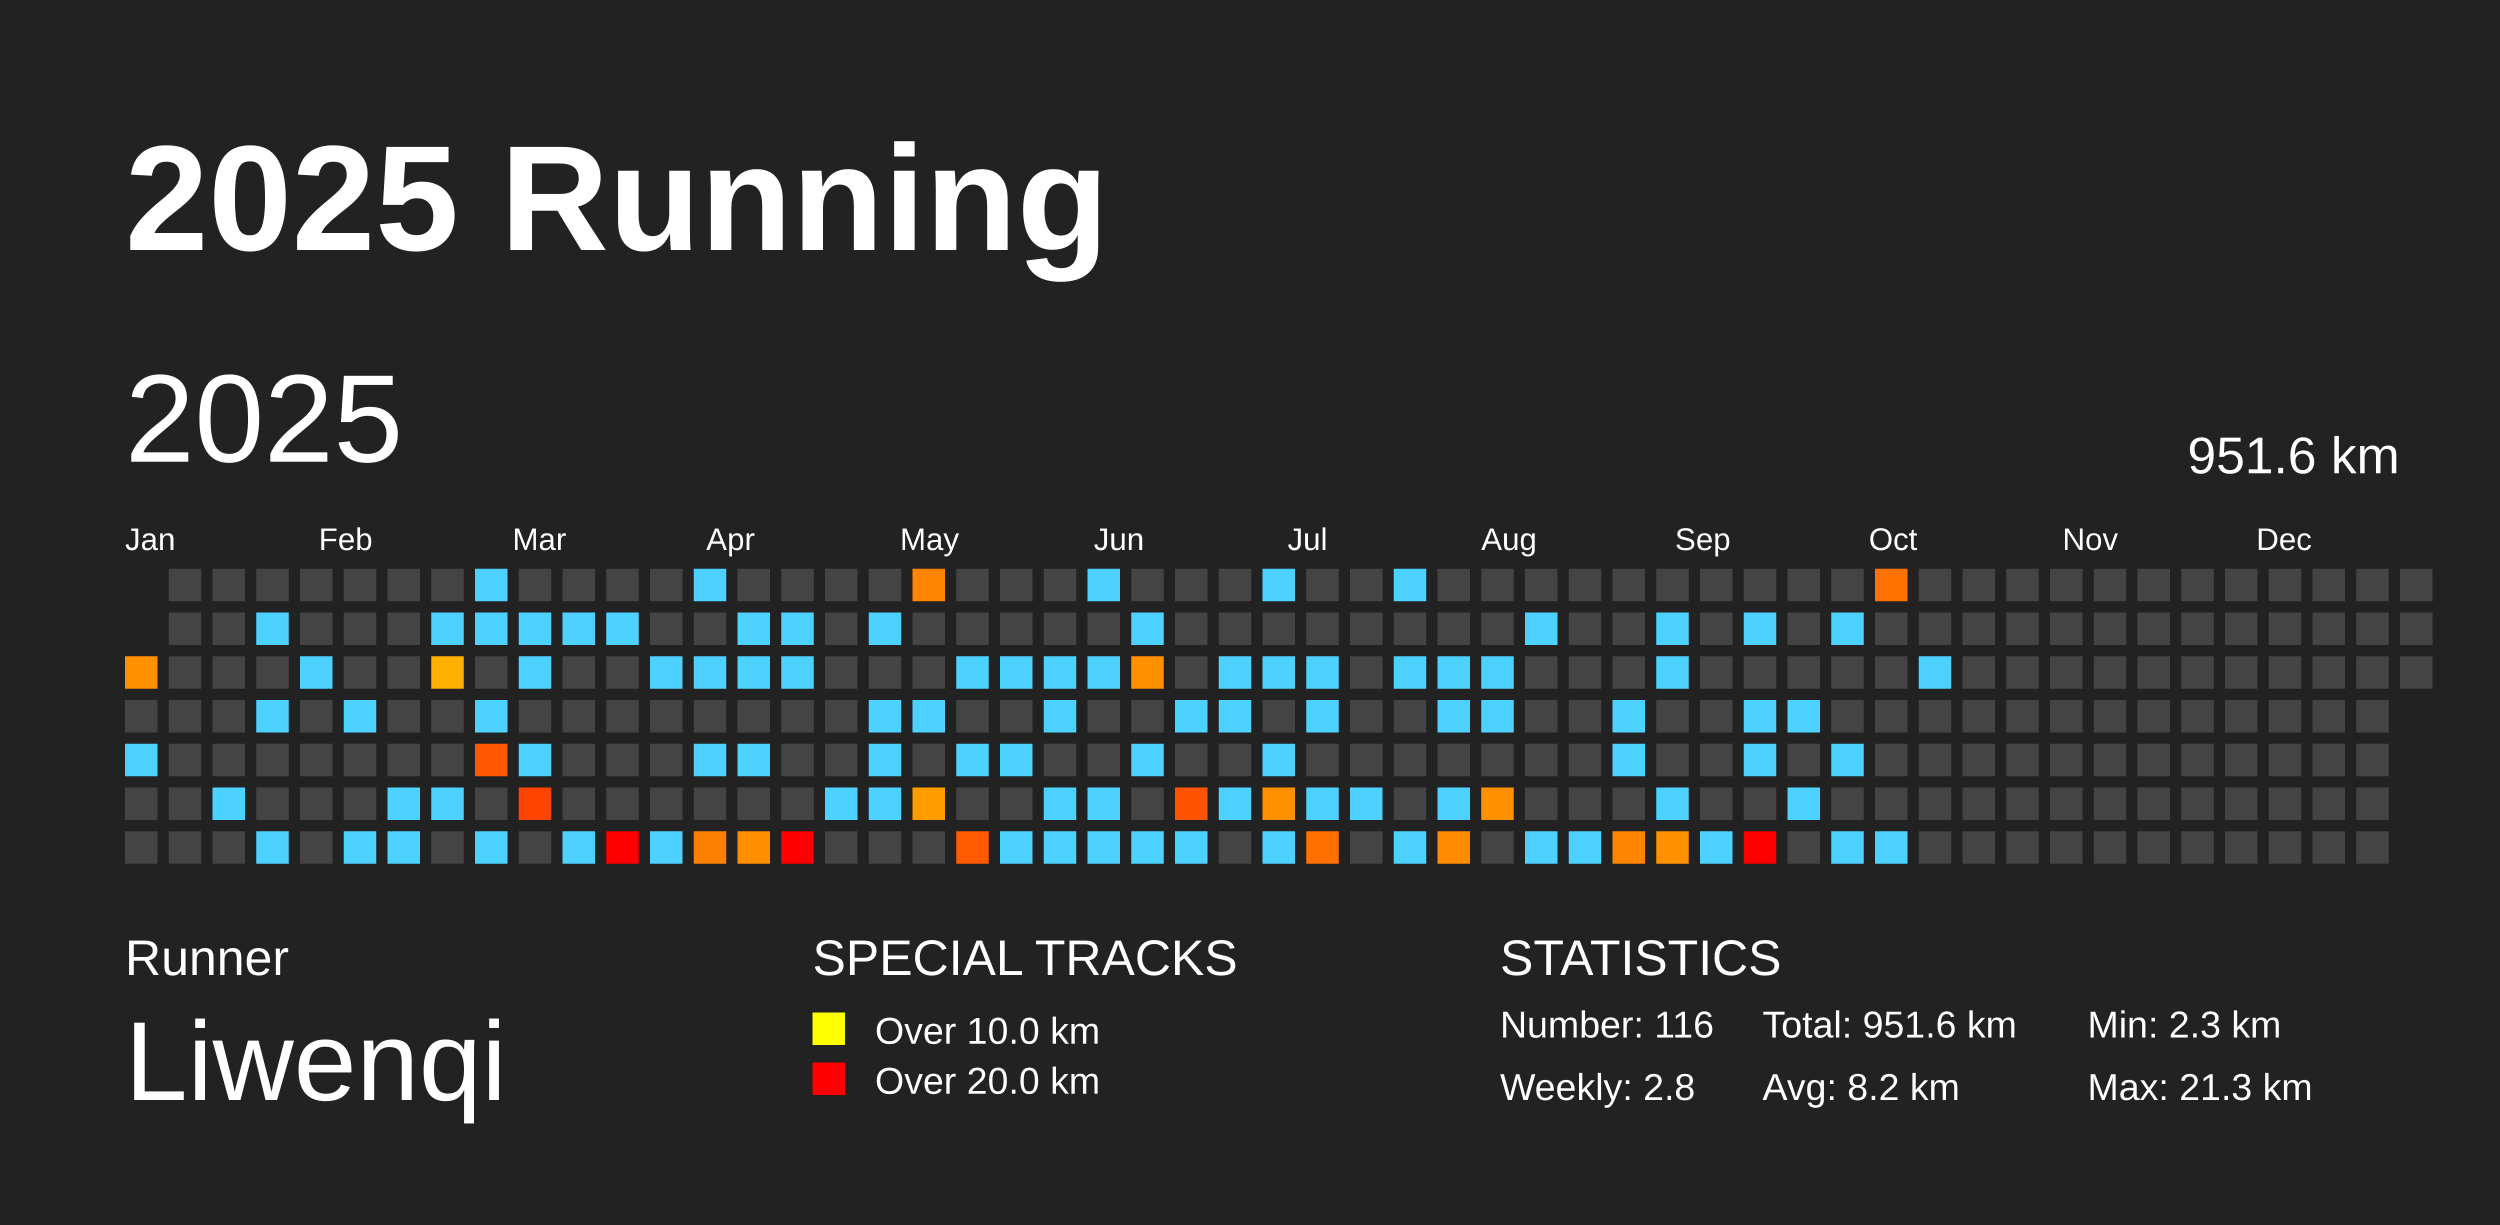
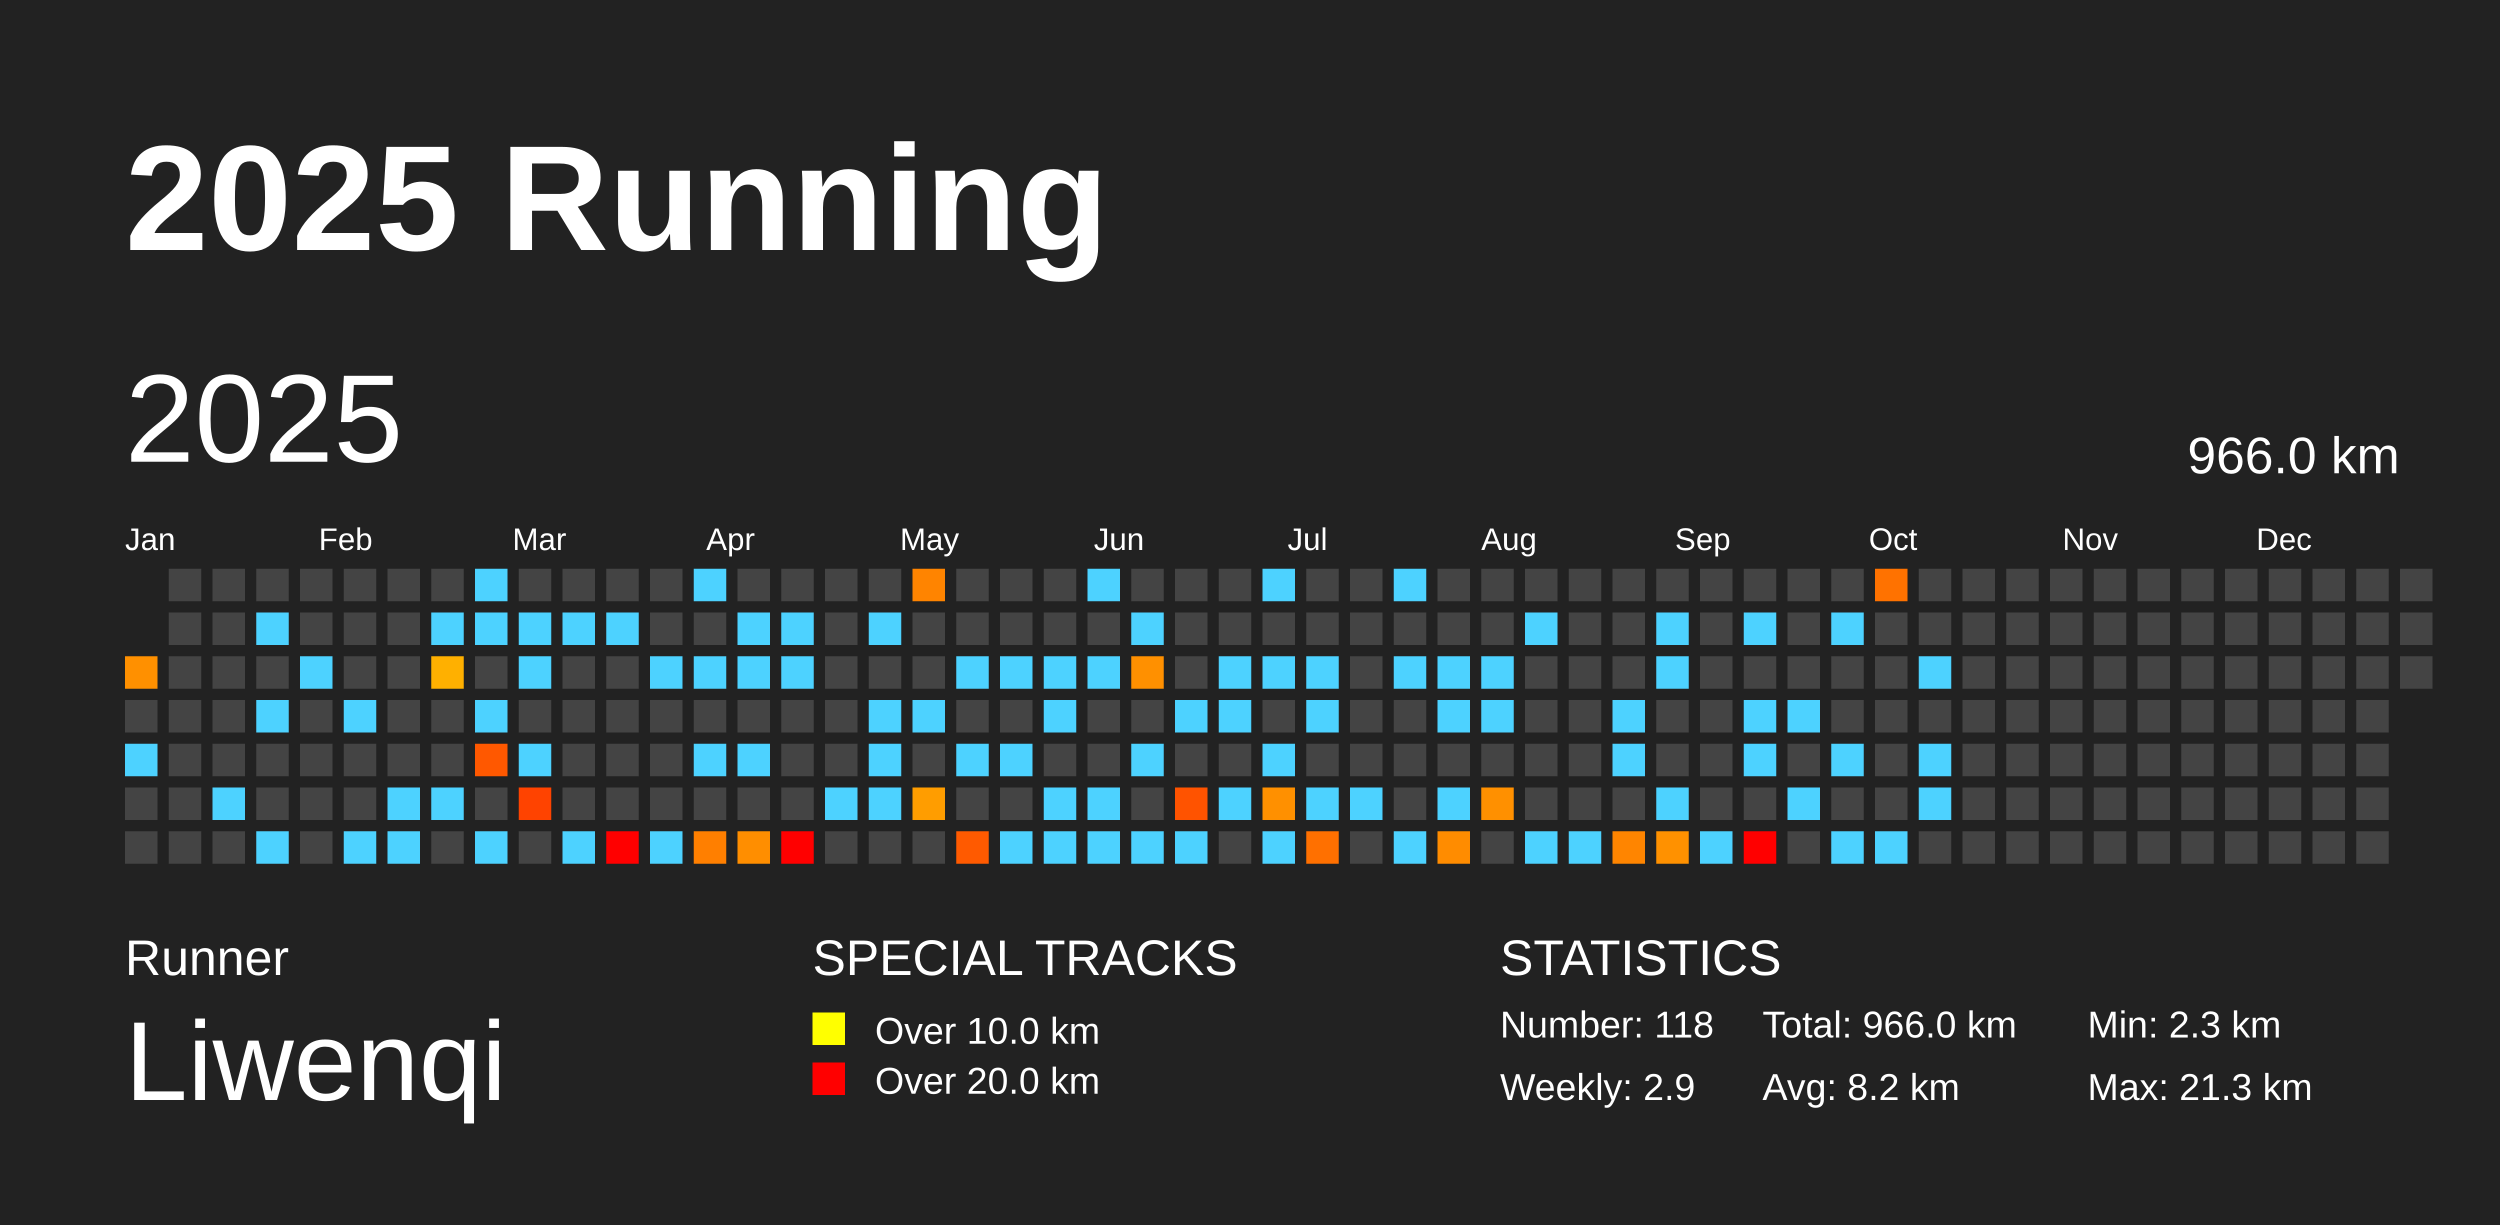
<svg xmlns="http://www.w3.org/2000/svg" baseProfile="full" height="98mm" version="1.1" viewBox="0,0,200,98" width="200mm">
  <defs />
  <rect fill="#222222" height="98" width="200" x="0" y="0" />
  <text fill="#FFFFFF" style="font-size:12px; font-family:Arial; font-weight:bold;" x="10" y="20">2025 Running</text>
  <text fill="#FFFFFF" style="font-size:4px; font-family:Arial" x="10" y="78">Runner</text>
  <text fill="#FFFFFF" style="font-size:9px; font-family:Arial" x="10" y="88">Liwenqi</text>
  <text fill="#FFFFFF" style="font-size:4px; font-family:Arial" x="65" y="78">SPECIAL TRACKS</text>
  <rect fill="yellow" height="2.6" width="2.6" x="65" y="81" />
  <text fill="#FFFFFF" style="font-size:3px; font-family:Arial" x="70" y="83.5">Over 10.0 km</text>
  <rect fill="red" height="2.6" width="2.6" x="65" y="85" />
  <text fill="#FFFFFF" style="font-size:3px; font-family:Arial" x="70" y="87.5">Over 20.0 km</text>
  <text fill="#FFFFFF" style="font-size:4px; font-family:Arial" x="120" y="78">STATISTICS</text>
-   <text fill="#FFFFFF" style="font-size:3px; font-family:Arial" x="120" y="83">Number: 116</text>
-   <text fill="#FFFFFF" style="font-size:3px; font-family:Arial" x="120" y="88">Weekly: 2.8</text>
-   <text fill="#FFFFFF" style="font-size:3px; font-family:Arial" x="141" y="83">Total: 951.6 km</text>
+   <text fill="#FFFFFF" style="font-size:3px; font-family:Arial" x="120" y="83">Number: 118</text>
+   <text fill="#FFFFFF" style="font-size:3px; font-family:Arial" x="120" y="88">Weekly: 2.9</text>
+   <text fill="#FFFFFF" style="font-size:3px; font-family:Arial" x="141" y="83">Total: 966.0 km</text>
  <text fill="#FFFFFF" style="font-size:3px; font-family:Arial" x="141" y="88">Avg: 8.2 km</text>
  <text fill="#FFFFFF" style="font-size:3px; font-family:Arial" x="167" y="83">Min: 2.3 km</text>
  <text fill="#FFFFFF" style="font-size:3px; font-family:Arial" x="167" y="88">Max: 21.3 km</text>
  <text dominant-baseline="hanging" fill="#FFFFFF" style="font-size:10.0px; font-family:Arial;" x="10" y="30">2025</text>
-   <text dominant-baseline="hanging" fill="#FFFFFF" style="font-size:4.125px; font-family:Arial;" x="175" y="35">951.6 km</text>
+   <text dominant-baseline="hanging" fill="#FFFFFF" style="font-size:4.125px; font-family:Arial;" x="175" y="35">966.0 km</text>
  <text fill="#FFFFFF" style="font-size:2.5px; font-family:Arial" x="10.0" y="44">Jan</text>
  <text fill="#FFFFFF" style="font-size:2.5px; font-family:Arial" x="25.5" y="44">Feb</text>
  <text fill="#FFFFFF" style="font-size:2.5px; font-family:Arial" x="41.0" y="44">Mar</text>
  <text fill="#FFFFFF" style="font-size:2.5px; font-family:Arial" x="56.5" y="44">Apr</text>
  <text fill="#FFFFFF" style="font-size:2.5px; font-family:Arial" x="72.0" y="44">May</text>
  <text fill="#FFFFFF" style="font-size:2.5px; font-family:Arial" x="87.5" y="44">Jun</text>
  <text fill="#FFFFFF" style="font-size:2.5px; font-family:Arial" x="103.0" y="44">Jul</text>
  <text fill="#FFFFFF" style="font-size:2.5px; font-family:Arial" x="118.5" y="44">Aug</text>
  <text fill="#FFFFFF" style="font-size:2.5px; font-family:Arial" x="134.0" y="44">Sep</text>
  <text fill="#FFFFFF" style="font-size:2.5px; font-family:Arial" x="149.5" y="44">Oct</text>
  <text fill="#FFFFFF" style="font-size:2.5px; font-family:Arial" x="165.0" y="44">Nov</text>
  <text fill="#FFFFFF" style="font-size:2.5px; font-family:Arial" x="180.5" y="44">Dec</text>
  <rect fill="#ff9000" height="2.6" width="2.6" x="10.0" y="52.5" />
  <rect fill="#444444" height="2.6" width="2.6" x="10.0" y="56.0" />
  <rect fill="#4dd2ff" height="2.6" width="2.6" x="10.0" y="59.5" />
  <rect fill="#444444" height="2.6" width="2.6" x="10.0" y="63.0" />
  <rect fill="#444444" height="2.6" width="2.6" x="10.0" y="66.5" />
  <rect fill="#444444" height="2.6" width="2.6" x="13.5" y="45.5" />
  <rect fill="#444444" height="2.6" width="2.6" x="13.5" y="49.0" />
  <rect fill="#444444" height="2.6" width="2.6" x="13.5" y="52.5" />
  <rect fill="#444444" height="2.6" width="2.6" x="13.5" y="56.0" />
  <rect fill="#444444" height="2.6" width="2.6" x="13.5" y="59.5" />
  <rect fill="#444444" height="2.6" width="2.6" x="13.5" y="63.0" />
  <rect fill="#444444" height="2.6" width="2.6" x="13.5" y="66.5" />
  <rect fill="#444444" height="2.6" width="2.6" x="17.0" y="45.5" />
  <rect fill="#444444" height="2.6" width="2.6" x="17.0" y="49.0" />
  <rect fill="#444444" height="2.6" width="2.6" x="17.0" y="52.5" />
  <rect fill="#444444" height="2.6" width="2.6" x="17.0" y="56.0" />
  <rect fill="#444444" height="2.6" width="2.6" x="17.0" y="59.5" />
  <rect fill="#4dd2ff" height="2.6" width="2.6" x="17.0" y="63.0" />
  <rect fill="#444444" height="2.6" width="2.6" x="17.0" y="66.5" />
  <rect fill="#444444" height="2.6" width="2.6" x="20.5" y="45.5" />
  <rect fill="#4dd2ff" height="2.6" width="2.6" x="20.5" y="49.0" />
  <rect fill="#444444" height="2.6" width="2.6" x="20.5" y="52.5" />
  <rect fill="#4dd2ff" height="2.6" width="2.6" x="20.5" y="56.0" />
  <rect fill="#444444" height="2.6" width="2.6" x="20.5" y="59.5" />
  <rect fill="#444444" height="2.6" width="2.6" x="20.5" y="63.0" />
  <rect fill="#4dd2ff" height="2.6" width="2.6" x="20.5" y="66.5" />
  <rect fill="#444444" height="2.6" width="2.6" x="24.0" y="45.5" />
  <rect fill="#444444" height="2.6" width="2.6" x="24.0" y="49.0" />
  <rect fill="#4dd2ff" height="2.6" width="2.6" x="24.0" y="52.5" />
  <rect fill="#444444" height="2.6" width="2.6" x="24.0" y="56.0" />
  <rect fill="#444444" height="2.6" width="2.6" x="24.0" y="59.5" />
  <rect fill="#444444" height="2.6" width="2.6" x="24.0" y="63.0" />
  <rect fill="#444444" height="2.6" width="2.6" x="24.0" y="66.5" />
  <rect fill="#444444" height="2.6" width="2.6" x="27.5" y="45.5" />
  <rect fill="#444444" height="2.6" width="2.6" x="27.5" y="49.0" />
  <rect fill="#444444" height="2.6" width="2.6" x="27.5" y="52.5" />
  <rect fill="#4dd2ff" height="2.6" width="2.6" x="27.5" y="56.0" />
  <rect fill="#444444" height="2.6" width="2.6" x="27.5" y="59.5" />
  <rect fill="#444444" height="2.6" width="2.6" x="27.5" y="63.0" />
  <rect fill="#4dd2ff" height="2.6" width="2.6" x="27.5" y="66.5" />
  <rect fill="#444444" height="2.6" width="2.6" x="31.0" y="45.5" />
  <rect fill="#444444" height="2.6" width="2.6" x="31.0" y="49.0" />
  <rect fill="#444444" height="2.6" width="2.6" x="31.0" y="52.5" />
  <rect fill="#444444" height="2.6" width="2.6" x="31.0" y="56.0" />
  <rect fill="#444444" height="2.6" width="2.6" x="31.0" y="59.5" />
  <rect fill="#4dd2ff" height="2.6" width="2.6" x="31.0" y="63.0" />
  <rect fill="#4dd2ff" height="2.6" width="2.6" x="31.0" y="66.5" />
  <rect fill="#444444" height="2.6" width="2.6" x="34.5" y="45.5" />
  <rect fill="#4dd2ff" height="2.6" width="2.6" x="34.5" y="49.0" />
  <rect fill="#ffb000" height="2.6" width="2.6" x="34.5" y="52.5" />
  <rect fill="#444444" height="2.6" width="2.6" x="34.5" y="56.0" />
  <rect fill="#444444" height="2.6" width="2.6" x="34.5" y="59.5" />
  <rect fill="#4dd2ff" height="2.6" width="2.6" x="34.5" y="63.0" />
  <rect fill="#444444" height="2.6" width="2.6" x="34.5" y="66.5" />
  <rect fill="#4dd2ff" height="2.6" width="2.6" x="38.0" y="45.5" />
  <rect fill="#4dd2ff" height="2.6" width="2.6" x="38.0" y="49.0" />
  <rect fill="#444444" height="2.6" width="2.6" x="38.0" y="52.5" />
  <rect fill="#4dd2ff" height="2.6" width="2.6" x="38.0" y="56.0" />
  <rect fill="#ff5800" height="2.6" width="2.6" x="38.0" y="59.5" />
  <rect fill="#444444" height="2.6" width="2.6" x="38.0" y="63.0" />
  <rect fill="#4dd2ff" height="2.6" width="2.6" x="38.0" y="66.5" />
  <rect fill="#444444" height="2.6" width="2.6" x="41.5" y="45.5" />
  <rect fill="#4dd2ff" height="2.6" width="2.6" x="41.5" y="49.0" />
  <rect fill="#4dd2ff" height="2.6" width="2.6" x="41.5" y="52.5" />
  <rect fill="#444444" height="2.6" width="2.6" x="41.5" y="56.0" />
  <rect fill="#4dd2ff" height="2.6" width="2.6" x="41.5" y="59.5" />
  <rect fill="#ff4300" height="2.6" width="2.6" x="41.5" y="63.0" />
  <rect fill="#444444" height="2.6" width="2.6" x="41.5" y="66.5" />
  <rect fill="#444444" height="2.6" width="2.6" x="45.0" y="45.5" />
  <rect fill="#4dd2ff" height="2.6" width="2.6" x="45.0" y="49.0" />
  <rect fill="#444444" height="2.6" width="2.6" x="45.0" y="52.5" />
  <rect fill="#444444" height="2.6" width="2.6" x="45.0" y="56.0" />
  <rect fill="#444444" height="2.6" width="2.6" x="45.0" y="59.5" />
  <rect fill="#444444" height="2.6" width="2.6" x="45.0" y="63.0" />
  <rect fill="#4dd2ff" height="2.6" width="2.6" x="45.0" y="66.5" />
  <rect fill="#444444" height="2.6" width="2.6" x="48.5" y="45.5" />
  <rect fill="#4dd2ff" height="2.6" width="2.6" x="48.5" y="49.0" />
  <rect fill="#444444" height="2.6" width="2.6" x="48.5" y="52.5" />
  <rect fill="#444444" height="2.6" width="2.6" x="48.5" y="56.0" />
  <rect fill="#444444" height="2.6" width="2.6" x="48.5" y="59.5" />
  <rect fill="#444444" height="2.6" width="2.6" x="48.5" y="63.0" />
  <rect fill="red" height="2.6" width="2.6" x="48.5" y="66.5" />
  <rect fill="#444444" height="2.6" width="2.6" x="52.0" y="45.5" />
  <rect fill="#444444" height="2.6" width="2.6" x="52.0" y="49.0" />
  <rect fill="#4dd2ff" height="2.6" width="2.6" x="52.0" y="52.5" />
  <rect fill="#444444" height="2.6" width="2.6" x="52.0" y="56.0" />
  <rect fill="#444444" height="2.6" width="2.6" x="52.0" y="59.5" />
  <rect fill="#444444" height="2.6" width="2.6" x="52.0" y="63.0" />
  <rect fill="#4dd2ff" height="2.6" width="2.6" x="52.0" y="66.5" />
  <rect fill="#4dd2ff" height="2.6" width="2.6" x="55.5" y="45.5" />
  <rect fill="#444444" height="2.6" width="2.6" x="55.5" y="49.0" />
  <rect fill="#4dd2ff" height="2.6" width="2.6" x="55.5" y="52.5" />
  <rect fill="#444444" height="2.6" width="2.6" x="55.5" y="56.0" />
  <rect fill="#4dd2ff" height="2.6" width="2.6" x="55.5" y="59.5" />
  <rect fill="#444444" height="2.6" width="2.6" x="55.5" y="63.0" />
  <rect fill="#ff7f00" height="2.6" width="2.6" x="55.5" y="66.5" />
  <rect fill="#444444" height="2.6" width="2.6" x="59.0" y="45.5" />
  <rect fill="#4dd2ff" height="2.6" width="2.6" x="59.0" y="49.0" />
  <rect fill="#4dd2ff" height="2.6" width="2.6" x="59.0" y="52.5" />
  <rect fill="#444444" height="2.6" width="2.6" x="59.0" y="56.0" />
  <rect fill="#4dd2ff" height="2.6" width="2.6" x="59.0" y="59.5" />
  <rect fill="#444444" height="2.6" width="2.6" x="59.0" y="63.0" />
  <rect fill="#ff8e00" height="2.6" width="2.6" x="59.0" y="66.5" />
  <rect fill="#444444" height="2.6" width="2.6" x="62.5" y="45.5" />
  <rect fill="#4dd2ff" height="2.6" width="2.6" x="62.5" y="49.0" />
  <rect fill="#4dd2ff" height="2.6" width="2.6" x="62.5" y="52.5" />
  <rect fill="#444444" height="2.6" width="2.6" x="62.5" y="56.0" />
  <rect fill="#444444" height="2.6" width="2.6" x="62.5" y="59.5" />
  <rect fill="#444444" height="2.6" width="2.6" x="62.5" y="63.0" />
  <rect fill="red" height="2.6" width="2.6" x="62.5" y="66.5" />
  <rect fill="#444444" height="2.6" width="2.6" x="66.0" y="45.5" />
  <rect fill="#444444" height="2.6" width="2.6" x="66.0" y="49.0" />
  <rect fill="#444444" height="2.6" width="2.6" x="66.0" y="52.5" />
  <rect fill="#444444" height="2.6" width="2.6" x="66.0" y="56.0" />
  <rect fill="#444444" height="2.6" width="2.6" x="66.0" y="59.5" />
  <rect fill="#4dd2ff" height="2.6" width="2.6" x="66.0" y="63.0" />
  <rect fill="#444444" height="2.6" width="2.6" x="66.0" y="66.5" />
  <rect fill="#444444" height="2.6" width="2.6" x="69.5" y="45.5" />
  <rect fill="#4dd2ff" height="2.6" width="2.6" x="69.5" y="49.0" />
  <rect fill="#444444" height="2.6" width="2.6" x="69.5" y="52.5" />
  <rect fill="#4dd2ff" height="2.6" width="2.6" x="69.5" y="56.0" />
  <rect fill="#4dd2ff" height="2.6" width="2.6" x="69.5" y="59.5" />
  <rect fill="#4dd2ff" height="2.6" width="2.6" x="69.5" y="63.0" />
  <rect fill="#444444" height="2.6" width="2.6" x="69.5" y="66.5" />
  <rect fill="#ff8400" height="2.6" width="2.6" x="73.0" y="45.5" />
  <rect fill="#444444" height="2.6" width="2.6" x="73.0" y="49.0" />
  <rect fill="#444444" height="2.6" width="2.6" x="73.0" y="52.5" />
  <rect fill="#4dd2ff" height="2.6" width="2.6" x="73.0" y="56.0" />
  <rect fill="#444444" height="2.6" width="2.6" x="73.0" y="59.5" />
  <rect fill="#ff9d00" height="2.6" width="2.6" x="73.0" y="63.0" />
  <rect fill="#444444" height="2.6" width="2.6" x="73.0" y="66.5" />
  <rect fill="#444444" height="2.6" width="2.6" x="76.5" y="45.5" />
  <rect fill="#444444" height="2.6" width="2.6" x="76.5" y="49.0" />
  <rect fill="#4dd2ff" height="2.6" width="2.6" x="76.5" y="52.5" />
  <rect fill="#444444" height="2.6" width="2.6" x="76.5" y="56.0" />
  <rect fill="#4dd2ff" height="2.6" width="2.6" x="76.5" y="59.5" />
  <rect fill="#444444" height="2.6" width="2.6" x="76.5" y="63.0" />
  <rect fill="#ff5a00" height="2.6" width="2.6" x="76.5" y="66.5" />
  <rect fill="#444444" height="2.6" width="2.6" x="80.0" y="45.5" />
  <rect fill="#444444" height="2.6" width="2.6" x="80.0" y="49.0" />
  <rect fill="#4dd2ff" height="2.6" width="2.6" x="80.0" y="52.5" />
  <rect fill="#444444" height="2.6" width="2.6" x="80.0" y="56.0" />
  <rect fill="#4dd2ff" height="2.6" width="2.6" x="80.0" y="59.5" />
  <rect fill="#444444" height="2.6" width="2.6" x="80.0" y="63.0" />
  <rect fill="#4dd2ff" height="2.6" width="2.6" x="80.0" y="66.5" />
  <rect fill="#444444" height="2.6" width="2.6" x="83.5" y="45.5" />
  <rect fill="#444444" height="2.6" width="2.6" x="83.5" y="49.0" />
  <rect fill="#4dd2ff" height="2.6" width="2.6" x="83.5" y="52.5" />
  <rect fill="#4dd2ff" height="2.6" width="2.6" x="83.5" y="56.0" />
  <rect fill="#444444" height="2.6" width="2.6" x="83.5" y="59.5" />
  <rect fill="#4dd2ff" height="2.6" width="2.6" x="83.5" y="63.0" />
  <rect fill="#4dd2ff" height="2.6" width="2.6" x="83.5" y="66.5" />
  <rect fill="#4dd2ff" height="2.6" width="2.6" x="87.0" y="45.5" />
  <rect fill="#444444" height="2.6" width="2.6" x="87.0" y="49.0" />
  <rect fill="#4dd2ff" height="2.6" width="2.6" x="87.0" y="52.5" />
  <rect fill="#444444" height="2.6" width="2.6" x="87.0" y="56.0" />
  <rect fill="#444444" height="2.6" width="2.6" x="87.0" y="59.5" />
  <rect fill="#4dd2ff" height="2.6" width="2.6" x="87.0" y="63.0" />
  <rect fill="#4dd2ff" height="2.6" width="2.6" x="87.0" y="66.5" />
  <rect fill="#444444" height="2.6" width="2.6" x="90.5" y="45.5" />
  <rect fill="#4dd2ff" height="2.6" width="2.6" x="90.5" y="49.0" />
  <rect fill="#ff9000" height="2.6" width="2.6" x="90.5" y="52.5" />
  <rect fill="#444444" height="2.6" width="2.6" x="90.5" y="56.0" />
  <rect fill="#4dd2ff" height="2.6" width="2.6" x="90.5" y="59.5" />
  <rect fill="#444444" height="2.6" width="2.6" x="90.5" y="63.0" />
  <rect fill="#4dd2ff" height="2.6" width="2.6" x="90.5" y="66.5" />
  <rect fill="#444444" height="2.6" width="2.6" x="94.0" y="45.5" />
  <rect fill="#444444" height="2.6" width="2.6" x="94.0" y="49.0" />
  <rect fill="#444444" height="2.6" width="2.6" x="94.0" y="52.5" />
  <rect fill="#4dd2ff" height="2.6" width="2.6" x="94.0" y="56.0" />
  <rect fill="#444444" height="2.6" width="2.6" x="94.0" y="59.5" />
  <rect fill="#ff5300" height="2.6" width="2.6" x="94.0" y="63.0" />
  <rect fill="#4dd2ff" height="2.6" width="2.6" x="94.0" y="66.5" />
  <rect fill="#444444" height="2.6" width="2.6" x="97.5" y="45.5" />
  <rect fill="#444444" height="2.6" width="2.6" x="97.5" y="49.0" />
  <rect fill="#4dd2ff" height="2.6" width="2.6" x="97.5" y="52.5" />
  <rect fill="#4dd2ff" height="2.6" width="2.6" x="97.5" y="56.0" />
  <rect fill="#444444" height="2.6" width="2.6" x="97.5" y="59.5" />
  <rect fill="#4dd2ff" height="2.6" width="2.6" x="97.5" y="63.0" />
  <rect fill="#444444" height="2.6" width="2.6" x="97.5" y="66.5" />
  <rect fill="#4dd2ff" height="2.6" width="2.6" x="101.0" y="45.5" />
  <rect fill="#444444" height="2.6" width="2.6" x="101.0" y="49.0" />
  <rect fill="#4dd2ff" height="2.6" width="2.6" x="101.0" y="52.5" />
  <rect fill="#444444" height="2.6" width="2.6" x="101.0" y="56.0" />
  <rect fill="#4dd2ff" height="2.6" width="2.6" x="101.0" y="59.5" />
  <rect fill="#ff9000" height="2.6" width="2.6" x="101.0" y="63.0" />
  <rect fill="#4dd2ff" height="2.6" width="2.6" x="101.0" y="66.5" />
  <rect fill="#444444" height="2.6" width="2.6" x="104.5" y="45.5" />
  <rect fill="#444444" height="2.6" width="2.6" x="104.5" y="49.0" />
  <rect fill="#4dd2ff" height="2.6" width="2.6" x="104.5" y="52.5" />
  <rect fill="#4dd2ff" height="2.6" width="2.6" x="104.5" y="56.0" />
  <rect fill="#444444" height="2.6" width="2.6" x="104.5" y="59.5" />
  <rect fill="#4dd2ff" height="2.6" width="2.6" x="104.5" y="63.0" />
  <rect fill="#ff7000" height="2.6" width="2.6" x="104.5" y="66.5" />
  <rect fill="#444444" height="2.6" width="2.6" x="108.0" y="45.5" />
  <rect fill="#444444" height="2.6" width="2.6" x="108.0" y="49.0" />
  <rect fill="#444444" height="2.6" width="2.6" x="108.0" y="52.5" />
  <rect fill="#444444" height="2.6" width="2.6" x="108.0" y="56.0" />
  <rect fill="#444444" height="2.6" width="2.6" x="108.0" y="59.5" />
  <rect fill="#4dd2ff" height="2.6" width="2.6" x="108.0" y="63.0" />
  <rect fill="#444444" height="2.6" width="2.6" x="108.0" y="66.5" />
  <rect fill="#4dd2ff" height="2.6" width="2.6" x="111.5" y="45.5" />
  <rect fill="#444444" height="2.6" width="2.6" x="111.5" y="49.0" />
  <rect fill="#4dd2ff" height="2.6" width="2.6" x="111.5" y="52.5" />
  <rect fill="#444444" height="2.6" width="2.6" x="111.5" y="56.0" />
  <rect fill="#444444" height="2.6" width="2.6" x="111.5" y="59.5" />
  <rect fill="#444444" height="2.6" width="2.6" x="111.5" y="63.0" />
  <rect fill="#4dd2ff" height="2.6" width="2.6" x="111.5" y="66.5" />
  <rect fill="#444444" height="2.6" width="2.6" x="115.0" y="45.5" />
  <rect fill="#444444" height="2.6" width="2.6" x="115.0" y="49.0" />
  <rect fill="#4dd2ff" height="2.6" width="2.6" x="115.0" y="52.5" />
  <rect fill="#4dd2ff" height="2.6" width="2.6" x="115.0" y="56.0" />
  <rect fill="#444444" height="2.6" width="2.6" x="115.0" y="59.5" />
  <rect fill="#4dd2ff" height="2.6" width="2.6" x="115.0" y="63.0" />
  <rect fill="#ff8c00" height="2.6" width="2.6" x="115.0" y="66.5" />
  <rect fill="#444444" height="2.6" width="2.6" x="118.5" y="45.5" />
  <rect fill="#444444" height="2.6" width="2.6" x="118.5" y="49.0" />
  <rect fill="#4dd2ff" height="2.6" width="2.6" x="118.5" y="52.5" />
  <rect fill="#4dd2ff" height="2.6" width="2.6" x="118.5" y="56.0" />
  <rect fill="#444444" height="2.6" width="2.6" x="118.5" y="59.5" />
  <rect fill="#ff9000" height="2.6" width="2.6" x="118.5" y="63.0" />
  <rect fill="#444444" height="2.6" width="2.6" x="118.5" y="66.5" />
  <rect fill="#444444" height="2.6" width="2.6" x="122.0" y="45.5" />
  <rect fill="#4dd2ff" height="2.6" width="2.6" x="122.0" y="49.0" />
  <rect fill="#444444" height="2.6" width="2.6" x="122.0" y="52.5" />
  <rect fill="#444444" height="2.6" width="2.6" x="122.0" y="56.0" />
  <rect fill="#444444" height="2.6" width="2.6" x="122.0" y="59.5" />
  <rect fill="#444444" height="2.6" width="2.6" x="122.0" y="63.0" />
  <rect fill="#4dd2ff" height="2.6" width="2.6" x="122.0" y="66.5" />
  <rect fill="#444444" height="2.6" width="2.6" x="125.5" y="45.5" />
  <rect fill="#444444" height="2.6" width="2.6" x="125.5" y="49.0" />
  <rect fill="#444444" height="2.6" width="2.6" x="125.5" y="52.5" />
  <rect fill="#444444" height="2.6" width="2.6" x="125.5" y="56.0" />
  <rect fill="#444444" height="2.6" width="2.6" x="125.5" y="59.5" />
  <rect fill="#444444" height="2.6" width="2.6" x="125.5" y="63.0" />
  <rect fill="#4dd2ff" height="2.6" width="2.6" x="125.5" y="66.5" />
  <rect fill="#444444" height="2.6" width="2.6" x="129.0" y="45.5" />
  <rect fill="#444444" height="2.6" width="2.6" x="129.0" y="49.0" />
  <rect fill="#444444" height="2.6" width="2.6" x="129.0" y="52.5" />
  <rect fill="#4dd2ff" height="2.6" width="2.6" x="129.0" y="56.0" />
  <rect fill="#4dd2ff" height="2.6" width="2.6" x="129.0" y="59.5" />
  <rect fill="#444444" height="2.6" width="2.6" x="129.0" y="63.0" />
  <rect fill="#ff8500" height="2.6" width="2.6" x="129.0" y="66.5" />
  <rect fill="#444444" height="2.6" width="2.6" x="132.5" y="45.5" />
  <rect fill="#4dd2ff" height="2.6" width="2.6" x="132.5" y="49.0" />
  <rect fill="#4dd2ff" height="2.6" width="2.6" x="132.5" y="52.5" />
  <rect fill="#444444" height="2.6" width="2.6" x="132.5" y="56.0" />
  <rect fill="#444444" height="2.6" width="2.6" x="132.5" y="59.5" />
  <rect fill="#4dd2ff" height="2.6" width="2.6" x="132.5" y="63.0" />
  <rect fill="#ff9100" height="2.6" width="2.6" x="132.5" y="66.5" />
  <rect fill="#444444" height="2.6" width="2.6" x="136.0" y="45.5" />
  <rect fill="#444444" height="2.6" width="2.6" x="136.0" y="49.0" />
  <rect fill="#444444" height="2.6" width="2.6" x="136.0" y="52.5" />
  <rect fill="#444444" height="2.6" width="2.6" x="136.0" y="56.0" />
  <rect fill="#444444" height="2.6" width="2.6" x="136.0" y="59.5" />
  <rect fill="#444444" height="2.6" width="2.6" x="136.0" y="63.0" />
  <rect fill="#4dd2ff" height="2.6" width="2.6" x="136.0" y="66.5" />
  <rect fill="#444444" height="2.6" width="2.6" x="139.5" y="45.5" />
  <rect fill="#4dd2ff" height="2.6" width="2.6" x="139.5" y="49.0" />
  <rect fill="#444444" height="2.6" width="2.6" x="139.5" y="52.5" />
  <rect fill="#4dd2ff" height="2.6" width="2.6" x="139.5" y="56.0" />
  <rect fill="#4dd2ff" height="2.6" width="2.6" x="139.5" y="59.5" />
  <rect fill="#444444" height="2.6" width="2.6" x="139.5" y="63.0" />
  <rect fill="red" height="2.6" width="2.6" x="139.5" y="66.5" />
  <rect fill="#444444" height="2.6" width="2.6" x="143.0" y="45.5" />
  <rect fill="#444444" height="2.6" width="2.6" x="143.0" y="49.0" />
  <rect fill="#444444" height="2.6" width="2.6" x="143.0" y="52.5" />
  <rect fill="#4dd2ff" height="2.6" width="2.6" x="143.0" y="56.0" />
  <rect fill="#444444" height="2.6" width="2.6" x="143.0" y="59.5" />
  <rect fill="#4dd2ff" height="2.6" width="2.6" x="143.0" y="63.0" />
  <rect fill="#444444" height="2.6" width="2.6" x="143.0" y="66.5" />
  <rect fill="#444444" height="2.6" width="2.6" x="146.5" y="45.5" />
  <rect fill="#4dd2ff" height="2.6" width="2.6" x="146.5" y="49.0" />
  <rect fill="#444444" height="2.6" width="2.6" x="146.5" y="52.5" />
  <rect fill="#444444" height="2.6" width="2.6" x="146.5" y="56.0" />
  <rect fill="#4dd2ff" height="2.6" width="2.6" x="146.5" y="59.5" />
  <rect fill="#444444" height="2.6" width="2.6" x="146.5" y="63.0" />
  <rect fill="#4dd2ff" height="2.6" width="2.6" x="146.5" y="66.5" />
  <rect fill="#ff7200" height="2.6" width="2.6" x="150.0" y="45.5" />
  <rect fill="#444444" height="2.6" width="2.6" x="150.0" y="49.0" />
  <rect fill="#444444" height="2.6" width="2.6" x="150.0" y="52.5" />
  <rect fill="#444444" height="2.6" width="2.6" x="150.0" y="56.0" />
  <rect fill="#444444" height="2.6" width="2.6" x="150.0" y="59.5" />
  <rect fill="#444444" height="2.6" width="2.6" x="150.0" y="63.0" />
  <rect fill="#4dd2ff" height="2.6" width="2.6" x="150.0" y="66.5" />
  <rect fill="#444444" height="2.6" width="2.6" x="153.5" y="45.5" />
  <rect fill="#444444" height="2.6" width="2.6" x="153.5" y="49.0" />
  <rect fill="#4dd2ff" height="2.6" width="2.6" x="153.5" y="52.5" />
  <rect fill="#444444" height="2.6" width="2.6" x="153.5" y="56.0" />
-   <rect fill="#444444" height="2.6" width="2.6" x="153.5" y="59.5" />
-   <rect fill="#444444" height="2.6" width="2.6" x="153.5" y="63.0" />
+   <rect fill="#4dd2ff" height="2.6" width="2.6" x="153.5" y="59.5" />
+   <rect fill="#4dd2ff" height="2.6" width="2.6" x="153.5" y="63.0" />
  <rect fill="#444444" height="2.6" width="2.6" x="153.5" y="66.5" />
  <rect fill="#444444" height="2.6" width="2.6" x="157.0" y="45.5" />
  <rect fill="#444444" height="2.6" width="2.6" x="157.0" y="49.0" />
  <rect fill="#444444" height="2.6" width="2.6" x="157.0" y="52.5" />
  <rect fill="#444444" height="2.6" width="2.6" x="157.0" y="56.0" />
  <rect fill="#444444" height="2.6" width="2.6" x="157.0" y="59.5" />
  <rect fill="#444444" height="2.6" width="2.6" x="157.0" y="63.0" />
  <rect fill="#444444" height="2.6" width="2.6" x="157.0" y="66.5" />
  <rect fill="#444444" height="2.6" width="2.6" x="160.5" y="45.5" />
  <rect fill="#444444" height="2.6" width="2.6" x="160.5" y="49.0" />
  <rect fill="#444444" height="2.6" width="2.6" x="160.5" y="52.5" />
  <rect fill="#444444" height="2.6" width="2.6" x="160.5" y="56.0" />
  <rect fill="#444444" height="2.6" width="2.6" x="160.5" y="59.5" />
  <rect fill="#444444" height="2.6" width="2.6" x="160.5" y="63.0" />
  <rect fill="#444444" height="2.6" width="2.6" x="160.5" y="66.5" />
  <rect fill="#444444" height="2.6" width="2.6" x="164.0" y="45.5" />
  <rect fill="#444444" height="2.6" width="2.6" x="164.0" y="49.0" />
  <rect fill="#444444" height="2.6" width="2.6" x="164.0" y="52.5" />
  <rect fill="#444444" height="2.6" width="2.6" x="164.0" y="56.0" />
  <rect fill="#444444" height="2.6" width="2.6" x="164.0" y="59.5" />
  <rect fill="#444444" height="2.6" width="2.6" x="164.0" y="63.0" />
  <rect fill="#444444" height="2.6" width="2.6" x="164.0" y="66.5" />
  <rect fill="#444444" height="2.6" width="2.6" x="167.5" y="45.5" />
  <rect fill="#444444" height="2.6" width="2.6" x="167.5" y="49.0" />
  <rect fill="#444444" height="2.6" width="2.6" x="167.5" y="52.5" />
  <rect fill="#444444" height="2.6" width="2.6" x="167.5" y="56.0" />
  <rect fill="#444444" height="2.6" width="2.6" x="167.5" y="59.5" />
  <rect fill="#444444" height="2.6" width="2.6" x="167.5" y="63.0" />
  <rect fill="#444444" height="2.6" width="2.6" x="167.5" y="66.5" />
  <rect fill="#444444" height="2.6" width="2.6" x="171.0" y="45.5" />
  <rect fill="#444444" height="2.6" width="2.6" x="171.0" y="49.0" />
  <rect fill="#444444" height="2.6" width="2.6" x="171.0" y="52.5" />
  <rect fill="#444444" height="2.6" width="2.6" x="171.0" y="56.0" />
  <rect fill="#444444" height="2.6" width="2.6" x="171.0" y="59.5" />
  <rect fill="#444444" height="2.6" width="2.6" x="171.0" y="63.0" />
  <rect fill="#444444" height="2.6" width="2.6" x="171.0" y="66.5" />
  <rect fill="#444444" height="2.6" width="2.6" x="174.5" y="45.5" />
  <rect fill="#444444" height="2.6" width="2.6" x="174.5" y="49.0" />
  <rect fill="#444444" height="2.6" width="2.6" x="174.5" y="52.5" />
  <rect fill="#444444" height="2.6" width="2.6" x="174.5" y="56.0" />
  <rect fill="#444444" height="2.6" width="2.6" x="174.5" y="59.5" />
  <rect fill="#444444" height="2.6" width="2.6" x="174.5" y="63.0" />
  <rect fill="#444444" height="2.6" width="2.6" x="174.5" y="66.5" />
  <rect fill="#444444" height="2.6" width="2.6" x="178.0" y="45.5" />
  <rect fill="#444444" height="2.6" width="2.6" x="178.0" y="49.0" />
  <rect fill="#444444" height="2.6" width="2.6" x="178.0" y="52.5" />
  <rect fill="#444444" height="2.6" width="2.6" x="178.0" y="56.0" />
  <rect fill="#444444" height="2.6" width="2.6" x="178.0" y="59.5" />
  <rect fill="#444444" height="2.6" width="2.6" x="178.0" y="63.0" />
  <rect fill="#444444" height="2.6" width="2.6" x="178.0" y="66.5" />
  <rect fill="#444444" height="2.6" width="2.6" x="181.5" y="45.5" />
  <rect fill="#444444" height="2.6" width="2.6" x="181.5" y="49.0" />
  <rect fill="#444444" height="2.6" width="2.6" x="181.5" y="52.5" />
  <rect fill="#444444" height="2.6" width="2.6" x="181.5" y="56.0" />
  <rect fill="#444444" height="2.6" width="2.6" x="181.5" y="59.5" />
  <rect fill="#444444" height="2.6" width="2.6" x="181.5" y="63.0" />
  <rect fill="#444444" height="2.6" width="2.6" x="181.5" y="66.5" />
  <rect fill="#444444" height="2.6" width="2.6" x="185.0" y="45.5" />
  <rect fill="#444444" height="2.6" width="2.6" x="185.0" y="49.0" />
  <rect fill="#444444" height="2.6" width="2.6" x="185.0" y="52.5" />
  <rect fill="#444444" height="2.6" width="2.6" x="185.0" y="56.0" />
  <rect fill="#444444" height="2.6" width="2.6" x="185.0" y="59.5" />
  <rect fill="#444444" height="2.6" width="2.6" x="185.0" y="63.0" />
  <rect fill="#444444" height="2.6" width="2.6" x="185.0" y="66.5" />
  <rect fill="#444444" height="2.6" width="2.6" x="188.5" y="45.5" />
  <rect fill="#444444" height="2.6" width="2.6" x="188.5" y="49.0" />
  <rect fill="#444444" height="2.6" width="2.6" x="188.5" y="52.5" />
  <rect fill="#444444" height="2.6" width="2.6" x="188.5" y="56.0" />
  <rect fill="#444444" height="2.6" width="2.6" x="188.5" y="59.5" />
  <rect fill="#444444" height="2.6" width="2.6" x="188.5" y="63.0" />
  <rect fill="#444444" height="2.6" width="2.6" x="188.5" y="66.5" />
  <rect fill="#444444" height="2.6" width="2.6" x="192.0" y="45.5" />
  <rect fill="#444444" height="2.6" width="2.6" x="192.0" y="49.0" />
  <rect fill="#444444" height="2.6" width="2.6" x="192.0" y="52.5" />
</svg>
